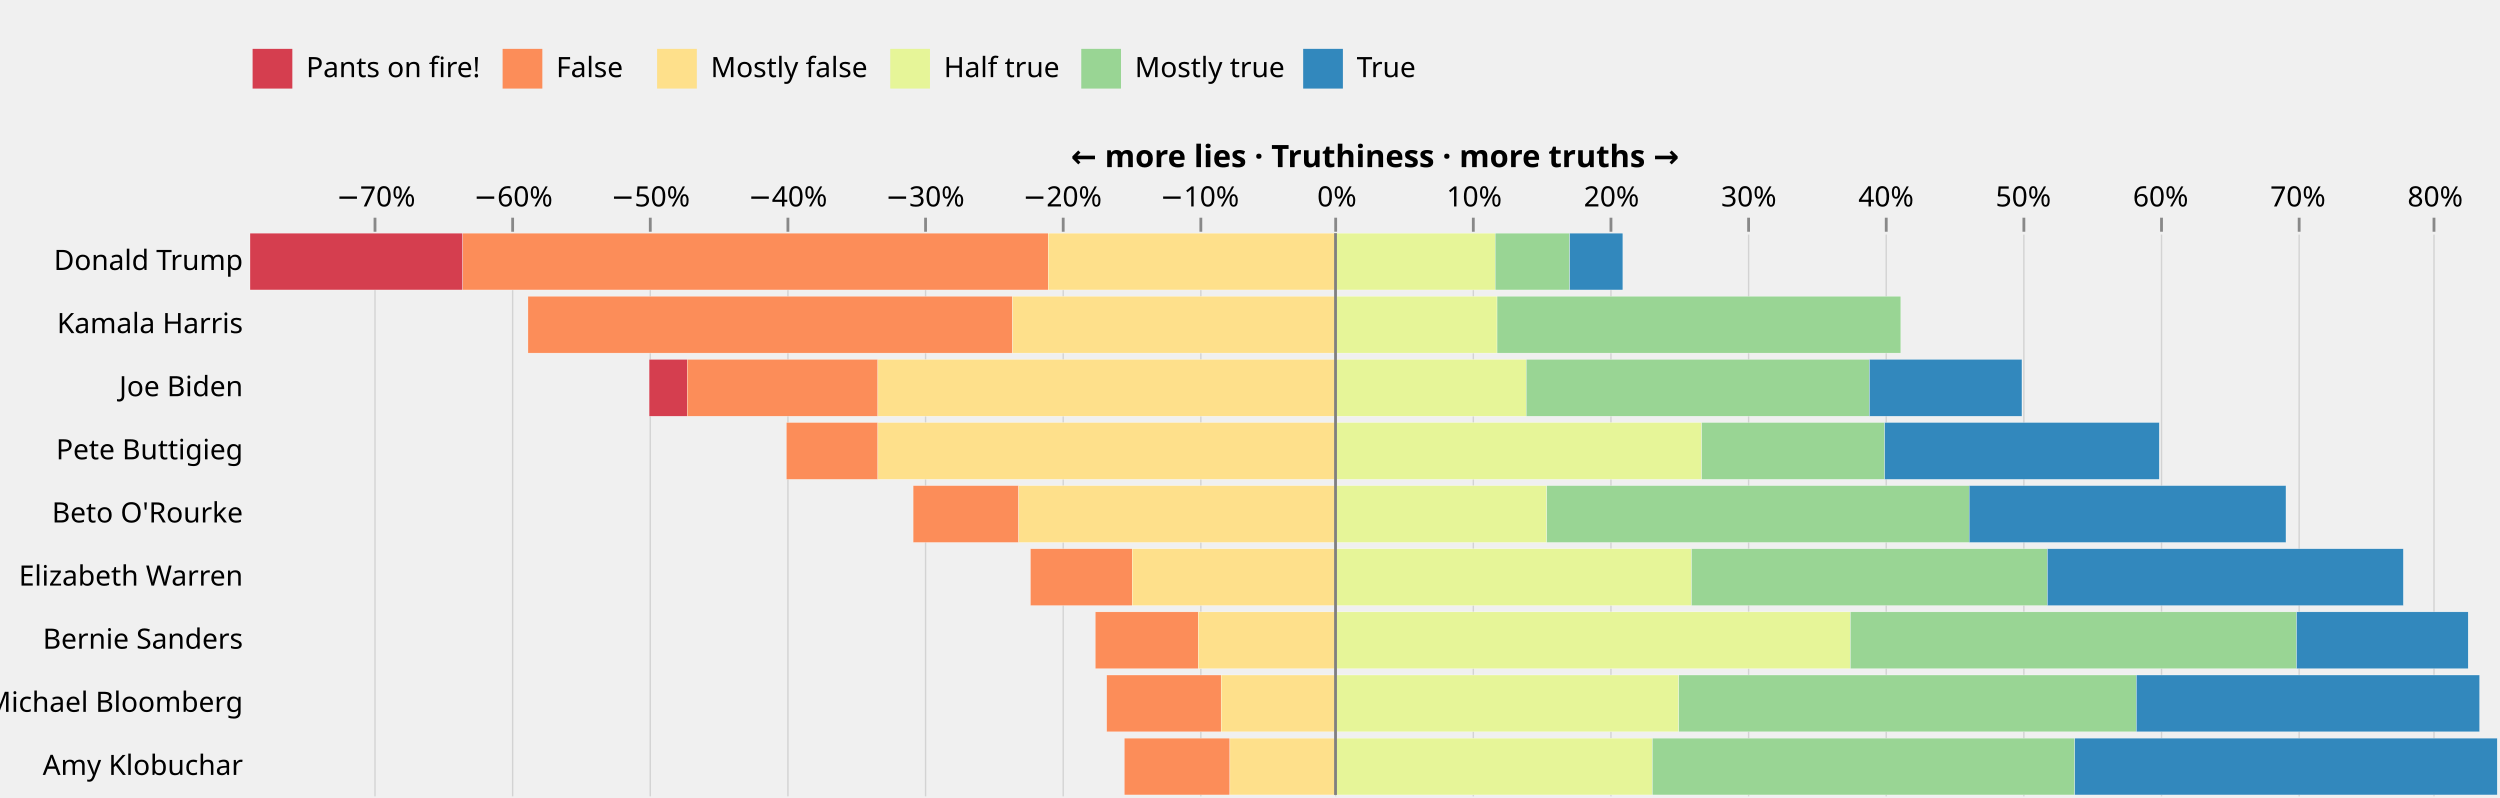
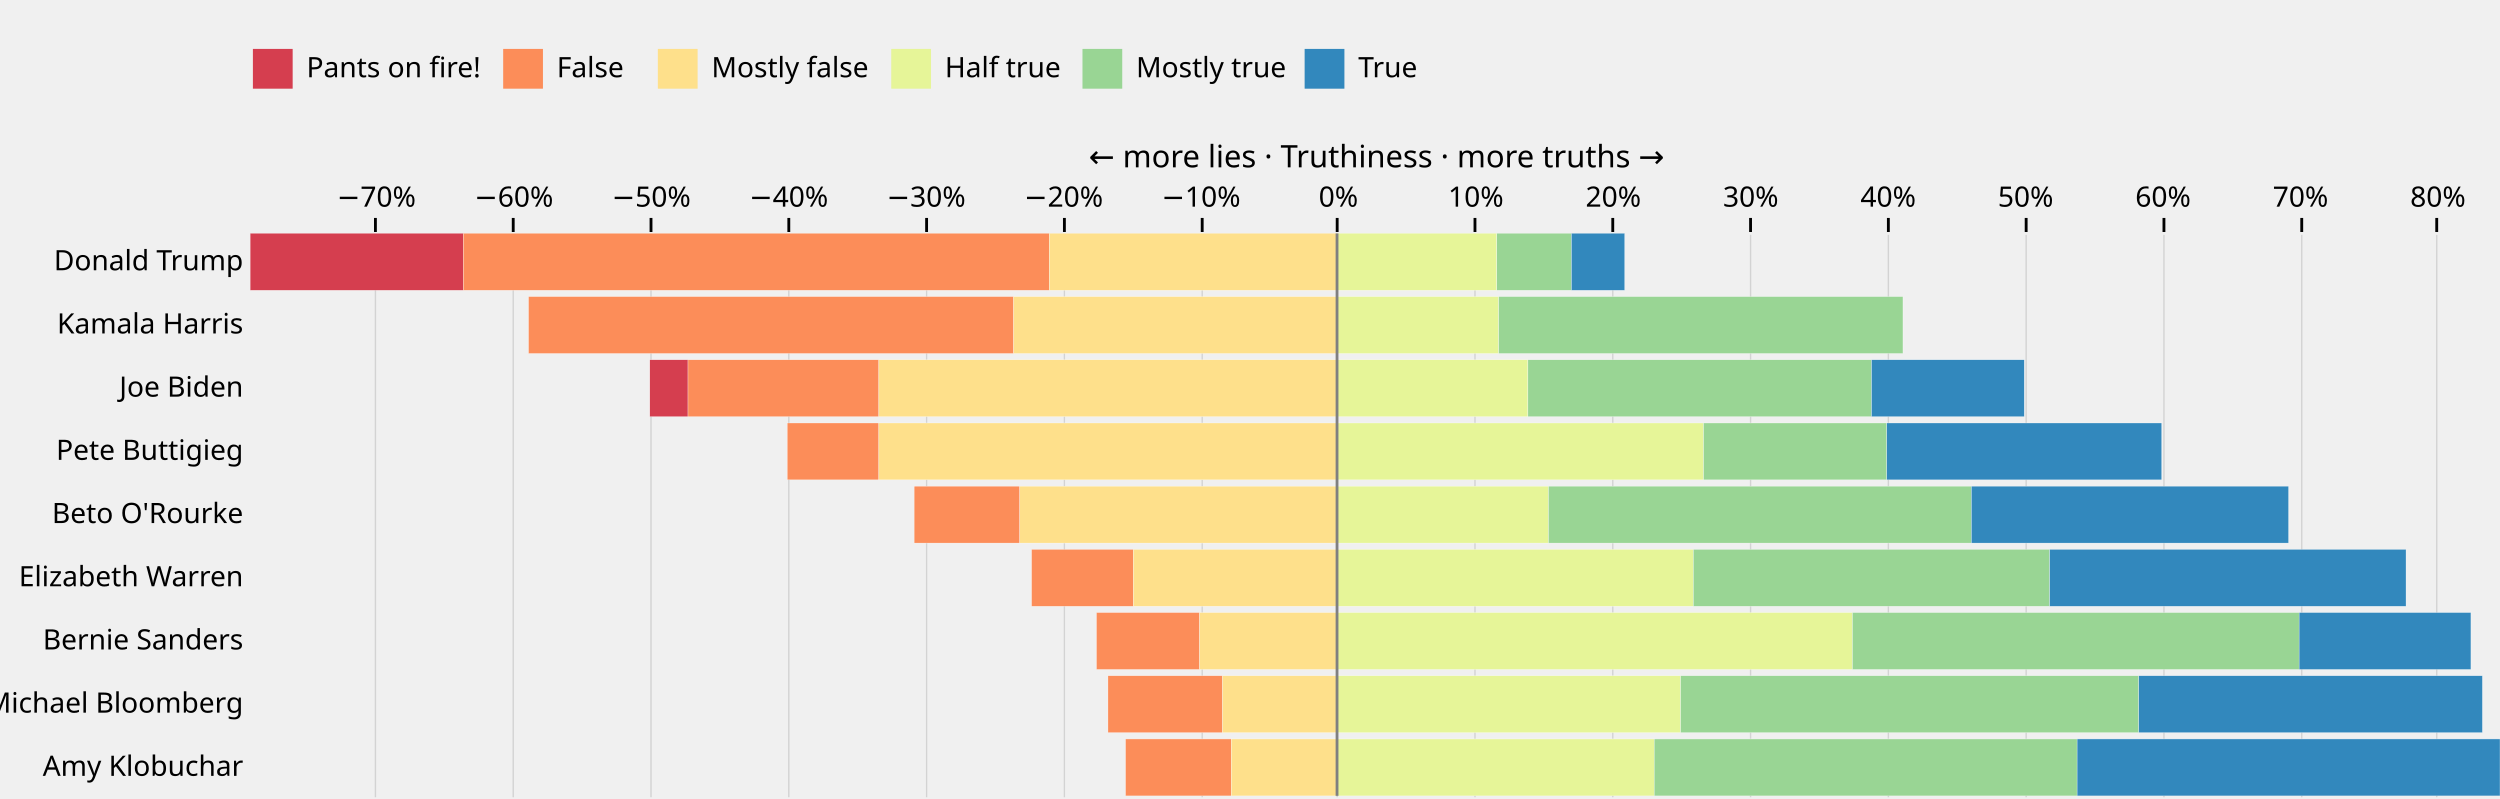
- <svg xmlns="http://www.w3.org/2000/svg" version="1.1" class="marks" width="890" height="284" viewBox="0 0 890 284">
+ <svg xmlns="http://www.w3.org/2000/svg" version="1.1" class="marks" width="889" height="284" viewBox="0 0 889 284">
  <g fill="none" stroke-miterlimit="10" transform="translate(89,83)">
    <g class="mark-group role-frame root" role="graphics-object" aria-roledescription="group mark container">
      <g transform="translate(0,0)">
        <path class="background" aria-hidden="true" d="M0,0h800v200h-800Z" />
        <g>
          <g class="mark-group role-axis" role="graphics-symbol" aria-roledescription="axis" aria-label="X-axis titled '← more lies · Truthiness · more truths →' for a linear scale with values from −79% to 85%">
            <g transform="translate(0.5,-0.5)">
              <path class="background" aria-hidden="true" d="M0,0h0v0h0Z" pointer-events="none" />
              <g>
                <g class="mark-rule role-axis-grid" pointer-events="none">
                  <line transform="translate(44,1)" x2="0" y2="200" stroke="lightgray" stroke-width="0.5" stroke-dasharray="0" opacity="1" />
                  <line transform="translate(93,1)" x2="0" y2="200" stroke="lightgray" stroke-width="0.5" stroke-dasharray="0" opacity="1" />
                  <line transform="translate(142,1)" x2="0" y2="200" stroke="lightgray" stroke-width="0.5" stroke-dasharray="0" opacity="1" />
                  <line transform="translate(191,1)" x2="0" y2="200" stroke="lightgray" stroke-width="0.5" stroke-dasharray="0" opacity="1" />
                  <line transform="translate(240,1)" x2="0" y2="200" stroke="lightgray" stroke-width="0.5" stroke-dasharray="0" opacity="1" />
                  <line transform="translate(289,1)" x2="0" y2="200" stroke="lightgray" stroke-width="0.5" stroke-dasharray="0" opacity="1" />
                  <line transform="translate(338,1)" x2="0" y2="200" stroke="lightgray" stroke-width="0.5" stroke-dasharray="0" opacity="1" />
                  <line transform="translate(386,1)" x2="0" y2="200" stroke="lightgray" stroke-width="0.5" stroke-dasharray="0" opacity="1" />
                  <line transform="translate(435,1)" x2="0" y2="200" stroke="lightgray" stroke-width="0.5" stroke-dasharray="0" opacity="1" />
                  <line transform="translate(484,1)" x2="0" y2="200" stroke="lightgray" stroke-width="0.5" stroke-dasharray="0" opacity="1" />
                  <line transform="translate(533,1)" x2="0" y2="200" stroke="lightgray" stroke-width="0.5" stroke-dasharray="0" opacity="1" />
                  <line transform="translate(582,1)" x2="0" y2="200" stroke="lightgray" stroke-width="0.5" stroke-dasharray="0" opacity="1" />
                  <line transform="translate(631,1)" x2="0" y2="200" stroke="lightgray" stroke-width="0.5" stroke-dasharray="0" opacity="1" />
                  <line transform="translate(680,1)" x2="0" y2="200" stroke="lightgray" stroke-width="0.5" stroke-dasharray="0" opacity="1" />
                  <line transform="translate(729,1)" x2="0" y2="200" stroke="lightgray" stroke-width="0.5" stroke-dasharray="0" opacity="1" />
                  <line transform="translate(777,1)" x2="0" y2="200" stroke="lightgray" stroke-width="0.5" stroke-dasharray="0" opacity="1" />
                </g>
                <g class="mark-rule role-axis-tick" pointer-events="none">
-                   <line transform="translate(44,0)" x2="0" y2="-5" stroke="#888" stroke-width="1" opacity="1" />
-                   <line transform="translate(93,0)" x2="0" y2="-5" stroke="#888" stroke-width="1" opacity="1" />
-                   <line transform="translate(142,0)" x2="0" y2="-5" stroke="#888" stroke-width="1" opacity="1" />
-                   <line transform="translate(191,0)" x2="0" y2="-5" stroke="#888" stroke-width="1" opacity="1" />
-                   <line transform="translate(240,0)" x2="0" y2="-5" stroke="#888" stroke-width="1" opacity="1" />
-                   <line transform="translate(289,0)" x2="0" y2="-5" stroke="#888" stroke-width="1" opacity="1" />
-                   <line transform="translate(338,0)" x2="0" y2="-5" stroke="#888" stroke-width="1" opacity="1" />
-                   <line transform="translate(386,0)" x2="0" y2="-5" stroke="#888" stroke-width="1" opacity="1" />
-                   <line transform="translate(435,0)" x2="0" y2="-5" stroke="#888" stroke-width="1" opacity="1" />
-                   <line transform="translate(484,0)" x2="0" y2="-5" stroke="#888" stroke-width="1" opacity="1" />
-                   <line transform="translate(533,0)" x2="0" y2="-5" stroke="#888" stroke-width="1" opacity="1" />
-                   <line transform="translate(582,0)" x2="0" y2="-5" stroke="#888" stroke-width="1" opacity="1" />
-                   <line transform="translate(631,0)" x2="0" y2="-5" stroke="#888" stroke-width="1" opacity="1" />
-                   <line transform="translate(680,0)" x2="0" y2="-5" stroke="#888" stroke-width="1" opacity="1" />
-                   <line transform="translate(729,0)" x2="0" y2="-5" stroke="#888" stroke-width="1" opacity="1" />
-                   <line transform="translate(777,0)" x2="0" y2="-5" stroke="#888" stroke-width="1" opacity="1" />
+                   <line transform="translate(44,0)" x2="0" y2="-5" stroke="black" stroke-width="1.01" opacity="1" />
+                   <line transform="translate(93,0)" x2="0" y2="-5" stroke="black" stroke-width="1.01" opacity="1" />
+                   <line transform="translate(142,0)" x2="0" y2="-5" stroke="black" stroke-width="1.01" opacity="1" />
+                   <line transform="translate(191,0)" x2="0" y2="-5" stroke="black" stroke-width="1.01" opacity="1" />
+                   <line transform="translate(240,0)" x2="0" y2="-5" stroke="black" stroke-width="1.01" opacity="1" />
+                   <line transform="translate(289,0)" x2="0" y2="-5" stroke="black" stroke-width="1.01" opacity="1" />
+                   <line transform="translate(338,0)" x2="0" y2="-5" stroke="black" stroke-width="1.01" opacity="1" />
+                   <line transform="translate(386,0)" x2="0" y2="-5" stroke="black" stroke-width="1.01" opacity="1" />
+                   <line transform="translate(435,0)" x2="0" y2="-5" stroke="black" stroke-width="1.01" opacity="1" />
+                   <line transform="translate(484,0)" x2="0" y2="-5" stroke="black" stroke-width="1.01" opacity="1" />
+                   <line transform="translate(533,0)" x2="0" y2="-5" stroke="black" stroke-width="1.01" opacity="1" />
+                   <line transform="translate(582,0)" x2="0" y2="-5" stroke="black" stroke-width="1.01" opacity="1" />
+                   <line transform="translate(631,0)" x2="0" y2="-5" stroke="black" stroke-width="1.01" opacity="1" />
+                   <line transform="translate(680,0)" x2="0" y2="-5" stroke="black" stroke-width="1.01" opacity="1" />
+                   <line transform="translate(729,0)" x2="0" y2="-5" stroke="black" stroke-width="1.01" opacity="1" />
+                   <line transform="translate(777,0)" x2="0" y2="-5" stroke="black" stroke-width="1.01" opacity="1" />
                </g>
                <g class="mark-text role-axis-label" pointer-events="none">
-                   <text text-anchor="middle" transform="translate(44.32787,-9)" font-family="sans-serif" font-size="10px" fill="#000" opacity="1">−70%</text>
-                   <text text-anchor="middle" transform="translate(93.20219,-9)" font-family="sans-serif" font-size="10px" fill="#000" opacity="1">−60%</text>
-                   <text text-anchor="middle" transform="translate(142.0765,-9)" font-family="sans-serif" font-size="10px" fill="#000" opacity="1">−50%</text>
-                   <text text-anchor="middle" transform="translate(190.9508,-9)" font-family="sans-serif" font-size="10px" fill="#000" opacity="1">−40%</text>
-                   <text text-anchor="middle" transform="translate(239.8251,-9)" font-family="sans-serif" font-size="10px" fill="#000" opacity="1">−30%</text>
-                   <text text-anchor="middle" transform="translate(288.6995,-9)" font-family="sans-serif" font-size="10px" fill="#000" opacity="1">−20%</text>
-                   <text text-anchor="middle" transform="translate(337.5738,-9)" font-family="sans-serif" font-size="10px" fill="#000" opacity="1">−10%</text>
-                   <text text-anchor="middle" transform="translate(386.4481,-9)" font-family="sans-serif" font-size="10px" fill="#000" opacity="1">0%</text>
-                   <text text-anchor="middle" transform="translate(435.3224,-9)" font-family="sans-serif" font-size="10px" fill="#000" opacity="1">10%</text>
-                   <text text-anchor="middle" transform="translate(484.1967,-9)" font-family="sans-serif" font-size="10px" fill="#000" opacity="1">20%</text>
-                   <text text-anchor="middle" transform="translate(533.071,-9)" font-family="sans-serif" font-size="10px" fill="#000" opacity="1">30%</text>
-                   <text text-anchor="middle" transform="translate(581.9454,-9)" font-family="sans-serif" font-size="10px" fill="#000" opacity="1">40%</text>
-                   <text text-anchor="middle" transform="translate(630.8197,-9)" font-family="sans-serif" font-size="10px" fill="#000" opacity="1">50%</text>
-                   <text text-anchor="middle" transform="translate(679.694,-9)" font-family="sans-serif" font-size="10px" fill="#000" opacity="1">60%</text>
-                   <text text-anchor="middle" transform="translate(728.5683,-9)" font-family="sans-serif" font-size="10px" fill="#000" opacity="1">70%</text>
-                   <text text-anchor="middle" transform="translate(777.4426,-9)" font-family="sans-serif" font-size="10px" fill="#000" opacity="1">80%</text>
+                   <text text-anchor="middle" transform="translate(44.32787,-9)" font-family="sans-serif" font-size="10px" font-style="normal" font-weight="400" fill="black" opacity="1">−70%</text>
+                   <text text-anchor="middle" transform="translate(93.20219,-9)" font-family="sans-serif" font-size="10px" font-style="normal" font-weight="400" fill="black" opacity="1">−60%</text>
+                   <text text-anchor="middle" transform="translate(142.0765,-9)" font-family="sans-serif" font-size="10px" font-style="normal" font-weight="400" fill="black" opacity="1">−50%</text>
+                   <text text-anchor="middle" transform="translate(190.9508,-9)" font-family="sans-serif" font-size="10px" font-style="normal" font-weight="400" fill="black" opacity="1">−40%</text>
+                   <text text-anchor="middle" transform="translate(239.8251,-9)" font-family="sans-serif" font-size="10px" font-style="normal" font-weight="400" fill="black" opacity="1">−30%</text>
+                   <text text-anchor="middle" transform="translate(288.6995,-9)" font-family="sans-serif" font-size="10px" font-style="normal" font-weight="400" fill="black" opacity="1">−20%</text>
+                   <text text-anchor="middle" transform="translate(337.5738,-9)" font-family="sans-serif" font-size="10px" font-style="normal" font-weight="400" fill="black" opacity="1">−10%</text>
+                   <text text-anchor="middle" transform="translate(386.4481,-9)" font-family="sans-serif" font-size="10px" font-style="normal" font-weight="400" fill="black" opacity="1">0%</text>
+                   <text text-anchor="middle" transform="translate(435.3224,-9)" font-family="sans-serif" font-size="10px" font-style="normal" font-weight="400" fill="black" opacity="1">10%</text>
+                   <text text-anchor="middle" transform="translate(484.1967,-9)" font-family="sans-serif" font-size="10px" font-style="normal" font-weight="400" fill="black" opacity="1">20%</text>
+                   <text text-anchor="middle" transform="translate(533.071,-9)" font-family="sans-serif" font-size="10px" font-style="normal" font-weight="400" fill="black" opacity="1">30%</text>
+                   <text text-anchor="middle" transform="translate(581.9454,-9)" font-family="sans-serif" font-size="10px" font-style="normal" font-weight="400" fill="black" opacity="1">40%</text>
+                   <text text-anchor="middle" transform="translate(630.8197,-9)" font-family="sans-serif" font-size="10px" font-style="normal" font-weight="400" fill="black" opacity="1">50%</text>
+                   <text text-anchor="middle" transform="translate(679.694,-9)" font-family="sans-serif" font-size="10px" font-style="normal" font-weight="400" fill="black" opacity="1">60%</text>
+                   <text text-anchor="middle" transform="translate(728.5683,-9)" font-family="sans-serif" font-size="10px" font-style="normal" font-weight="400" fill="black" opacity="1">70%</text>
+                   <text text-anchor="middle" transform="translate(777.4426,-9)" font-family="sans-serif" font-size="10px" font-style="normal" font-weight="400" fill="black" opacity="1">80%</text>
                </g>
                <g class="mark-text role-axis-title" pointer-events="none">
-                   <text text-anchor="middle" transform="translate(400,-23)" font-family="sans-serif" font-size="11px" font-weight="bold" fill="#000" opacity="1">← more lies · Truthiness · more truths →</text>
+                   <text text-anchor="middle" transform="translate(400,-23)" font-family="sans-serif" font-size="11px" font-style="normal" font-weight="400" fill="black" opacity="1">← more lies · Truthiness · more truths →</text>
                </g>
              </g>
              <path class="foreground" aria-hidden="true" d="" pointer-events="none" display="none" />
            </g>
          </g>
          <g class="mark-group role-axis" role="graphics-symbol" aria-roledescription="axis" aria-label="Y-axis for a discrete scale with 9 values: Donald Trump, Kamala Harris, Joe Biden, Pete Buttigieg, Beto O'Rourke, ending with Amy Klobuchar">
            <g transform="translate(-0.5,0.5)">
              <path class="background" aria-hidden="true" d="M0,0h0v0h0Z" pointer-events="none" />
              <g>
                <g class="mark-text role-axis-label" pointer-events="none">
-                   <text text-anchor="end" transform="translate(-2,12.61236)" font-family="sans-serif" font-size="10px" fill="#000" opacity="1">Donald Trump</text>
-                   <text text-anchor="end" transform="translate(-2,35.08427)" font-family="sans-serif" font-size="10px" fill="#000" opacity="1">Kamala Harris</text>
-                   <text text-anchor="end" transform="translate(-2,57.55618)" font-family="sans-serif" font-size="10px" fill="#000" opacity="1">Joe Biden</text>
-                   <text text-anchor="end" transform="translate(-2,80.02809)" font-family="sans-serif" font-size="10px" fill="#000" opacity="1">Pete Buttigieg</text>
-                   <text text-anchor="end" transform="translate(-2,102.5)" font-family="sans-serif" font-size="10px" fill="#000" opacity="1">Beto O'Rourke</text>
-                   <text text-anchor="end" transform="translate(-2,124.9719)" font-family="sans-serif" font-size="10px" fill="#000" opacity="1">Elizabeth Warren</text>
-                   <text text-anchor="end" transform="translate(-2,147.4438)" font-family="sans-serif" font-size="10px" fill="#000" opacity="1">Bernie Sanders</text>
-                   <text text-anchor="end" transform="translate(-2,169.9157)" font-family="sans-serif" font-size="10px" fill="#000" opacity="1">Michael Bloomberg</text>
-                   <text text-anchor="end" transform="translate(-2,192.3876)" font-family="sans-serif" font-size="10px" fill="#000" opacity="1">Amy Klobuchar</text>
+                   <text text-anchor="end" transform="translate(-2,12.61236)" font-family="sans-serif" font-size="10px" font-style="normal" font-weight="400" fill="black" opacity="1">Donald Trump</text>
+                   <text text-anchor="end" transform="translate(-2,35.08427)" font-family="sans-serif" font-size="10px" font-style="normal" font-weight="400" fill="black" opacity="1">Kamala Harris</text>
+                   <text text-anchor="end" transform="translate(-2,57.55618)" font-family="sans-serif" font-size="10px" font-style="normal" font-weight="400" fill="black" opacity="1">Joe Biden</text>
+                   <text text-anchor="end" transform="translate(-2,80.02809)" font-family="sans-serif" font-size="10px" font-style="normal" font-weight="400" fill="black" opacity="1">Pete Buttigieg</text>
+                   <text text-anchor="end" transform="translate(-2,102.5)" font-family="sans-serif" font-size="10px" font-style="normal" font-weight="400" fill="black" opacity="1">Beto O'Rourke</text>
+                   <text text-anchor="end" transform="translate(-2,124.9719)" font-family="sans-serif" font-size="10px" font-style="normal" font-weight="400" fill="black" opacity="1">Elizabeth Warren</text>
+                   <text text-anchor="end" transform="translate(-2,147.4438)" font-family="sans-serif" font-size="10px" font-style="normal" font-weight="400" fill="black" opacity="1">Bernie Sanders</text>
+                   <text text-anchor="end" transform="translate(-2,169.9157)" font-family="sans-serif" font-size="10px" font-style="normal" font-weight="400" fill="black" opacity="1">Michael Bloomberg</text>
+                   <text text-anchor="end" transform="translate(-2,192.3876)" font-family="sans-serif" font-size="10px" font-style="normal" font-weight="400" fill="black" opacity="1">Amy Klobuchar</text>
                </g>
              </g>
              <path class="foreground" aria-hidden="true" d="" pointer-events="none" display="none" />
            </g>
          </g>
-           <g class="mark-group role-scope" role="graphics-object" aria-roledescription="group mark container">
+           <g class="mark-group role-scope" clip-path="url(#clip1)" role="graphics-object" aria-roledescription="group mark container">
            <g transform="translate(0,0)">
              <path class="background" aria-hidden="true" d="M0,0h0v0h0Z" />
              <g>
                <g class="mark-rect role-mark" role="graphics-symbol" aria-roledescription="rect mark container">
                  <path d="M0,0h75.774v20.225h-75.774Z" fill="#d53e4f" stroke="white" stroke-width="0.1" opacity="1" />
                  <path d="M142.077,44.944h13.576v20.225h-13.576Z" fill="#d53e4f" stroke="white" stroke-width="0.1" opacity="1" />
                </g>
              </g>
              <path class="foreground" aria-hidden="true" d="" display="none" />
            </g>
            <g transform="translate(0,0)">
              <path class="background" aria-hidden="true" d="M0,0h0v0h0Z" />
              <g>
                <g class="mark-rect role-mark" role="graphics-symbol" aria-roledescription="rect mark container">
                  <path d="M75.774,0h208.379v20.225h-208.379Z" fill="#fc8d59" stroke="white" stroke-width="0.1" opacity="1" />
                  <path d="M98.952,22.472h172.498v20.225h-172.498Z" fill="#fc8d59" stroke="white" stroke-width="0.1" opacity="1" />
                  <path d="M155.653,44.944h67.881v20.225h-67.881Z" fill="#fc8d59" stroke="white" stroke-width="0.1" opacity="1" />
                  <path d="M190.951,67.416h32.583v20.225h-32.583Z" fill="#fc8d59" stroke="white" stroke-width="0.1" opacity="1" />
                  <path d="M236.066,89.888h37.596v20.225h-37.596Z" fill="#fc8d59" stroke="white" stroke-width="0.1" opacity="1" />
                  <path d="M277.838,112.36h36.203v20.225h-36.203Z" fill="#fc8d59" stroke="white" stroke-width="0.1" opacity="1" />
                  <path d="M300.918,134.831h36.656v20.225h-36.656Z" fill="#fc8d59" stroke="white" stroke-width="0.1" opacity="1" />
                  <path d="M304.991,157.303h40.729v20.225h-40.729Z" fill="#fc8d59" stroke="white" stroke-width="0.1" opacity="1" />
                  <path d="M311.257,179.775h37.596v20.225h-37.596Z" fill="#fc8d59" stroke="white" stroke-width="0.1" opacity="1" />
                </g>
              </g>
              <path class="foreground" aria-hidden="true" d="" display="none" />
            </g>
            <g transform="translate(0,0)">
              <path class="background" aria-hidden="true" d="M0,0h0v0h0Z" />
              <g>
                <g class="mark-rect role-mark" role="graphics-symbol" aria-roledescription="rect mark container">
                  <path d="M284.153,0h102.295v20.225h-102.295Z" fill="#fee08b" stroke="white" stroke-width="0.1" opacity="1" />
                  <path d="M271.45,22.472h114.998v20.225h-114.998Z" fill="#fee08b" stroke="white" stroke-width="0.1" opacity="1" />
                  <path d="M223.534,44.944h162.914v20.225h-162.914Z" fill="#fee08b" stroke="white" stroke-width="0.1" opacity="1" />
                  <path d="M223.534,67.416h162.914v20.225h-162.914Z" fill="#fee08b" stroke="white" stroke-width="0.1" opacity="1" />
                  <path d="M273.661,89.888h112.787v20.225h-112.787Z" fill="#fee08b" stroke="white" stroke-width="0.1" opacity="1" />
                  <path d="M314.042,112.36h72.406v20.225h-72.406Z" fill="#fee08b" stroke="white" stroke-width="0.1" opacity="1" />
                  <path d="M337.574,134.831h48.874v20.225h-48.874Z" fill="#fee08b" stroke="white" stroke-width="0.1" opacity="1" />
                  <path d="M345.719,157.303h40.729v20.225h-40.729Z" fill="#fee08b" stroke="white" stroke-width="0.1" opacity="1" />
                  <path d="M348.852,179.775h37.596v20.225h-37.596Z" fill="#fee08b" stroke="white" stroke-width="0.1" opacity="1" />
                </g>
              </g>
              <path class="foreground" aria-hidden="true" d="" display="none" />
            </g>
            <g transform="translate(0,0)">
              <path class="background" aria-hidden="true" d="M0,0h0v0h0Z" />
              <g>
                <g class="mark-rect role-mark" role="graphics-symbol" aria-roledescription="rect mark container">
                  <path d="M386.448,0h56.831v20.225h-56.831Z" fill="#e6f598" stroke="white" stroke-width="0.1" opacity="1" />
                  <path d="M386.448,22.472h57.499v20.225h-57.499Z" fill="#e6f598" stroke="white" stroke-width="0.1" opacity="1" />
                  <path d="M386.448,44.944h67.881v20.225h-67.881Z" fill="#e6f598" stroke="white" stroke-width="0.1" opacity="1" />
                  <path d="M386.448,67.416h130.332v20.225h-130.332Z" fill="#e6f598" stroke="white" stroke-width="0.1" opacity="1" />
                  <path d="M386.448,89.888h75.191v20.225h-75.191Z" fill="#e6f598" stroke="white" stroke-width="0.1" opacity="1" />
                  <path d="M386.448,112.36h126.711v20.225h-126.711Z" fill="#e6f598" stroke="white" stroke-width="0.1" opacity="1" />
                  <path d="M386.448,134.831h183.279v20.225h-183.279Z" fill="#e6f598" stroke="white" stroke-width="0.1" opacity="1" />
                  <path d="M386.448,157.303h122.186v20.225h-122.186Z" fill="#e6f598" stroke="white" stroke-width="0.1" opacity="1" />
                  <path d="M386.448,179.775h112.787v20.225h-112.787Z" fill="#e6f598" stroke="white" stroke-width="0.1" opacity="1" />
                </g>
              </g>
              <path class="foreground" aria-hidden="true" d="" display="none" />
            </g>
            <g transform="translate(0,0)">
              <path class="background" aria-hidden="true" d="M0,0h0v0h0Z" />
              <g>
                <g class="mark-rect role-mark" role="graphics-symbol" aria-roledescription="rect mark container">
                  <path d="M443.279,0h26.521v20.225h-26.521Z" fill="#99d594" stroke="white" stroke-width="0.1" opacity="1" />
                  <path d="M443.947,22.472h143.748v20.225h-143.748Z" fill="#99d594" stroke="white" stroke-width="0.1" opacity="1" />
                  <path d="M454.329,44.944h122.186v20.225h-122.186Z" fill="#99d594" stroke="white" stroke-width="0.1" opacity="1" />
                  <path d="M516.78,67.416h65.166v20.225h-65.166Z" fill="#99d594" stroke="white" stroke-width="0.1" opacity="1" />
                  <path d="M461.639,89.888h150.383v20.225h-150.383Z" fill="#99d594" stroke="white" stroke-width="0.1" opacity="1" />
                  <path d="M513.159,112.36h126.711v20.225h-126.711Z" fill="#99d594" stroke="white" stroke-width="0.1" opacity="1" />
                  <path d="M569.727,134.831h158.842v20.225h-158.842Z" fill="#99d594" stroke="white" stroke-width="0.1" opacity="1" />
                  <path d="M508.634,157.303h162.914v20.225h-162.914Z" fill="#99d594" stroke="white" stroke-width="0.1" opacity="1" />
                  <path d="M499.235,179.775h150.383v20.225h-150.383Z" fill="#99d594" stroke="white" stroke-width="0.1" opacity="1" />
                </g>
              </g>
              <path class="foreground" aria-hidden="true" d="" display="none" />
            </g>
            <g transform="translate(0,0)">
              <path class="background" aria-hidden="true" d="M0,0h0v0h0Z" />
              <g>
                <g class="mark-rect role-mark" role="graphics-symbol" aria-roledescription="rect mark container">
                  <path d="M469.8,0h18.944v20.225h-18.944Z" fill="#3288bd" stroke="white" stroke-width="0.1" opacity="1" />
                  <path d="M576.515,44.944h54.305v20.225h-54.305Z" fill="#3288bd" stroke="white" stroke-width="0.1" opacity="1" />
                  <path d="M581.945,67.416h97.749v20.225h-97.749Z" fill="#3288bd" stroke="white" stroke-width="0.1" opacity="1" />
                  <path d="M612.022,89.888h112.787v20.225h-112.787Z" fill="#3288bd" stroke="white" stroke-width="0.1" opacity="1" />
                  <path d="M639.87,112.36h126.711v20.225h-126.711Z" fill="#3288bd" stroke="white" stroke-width="0.1" opacity="1" />
                  <path d="M728.568,134.831h61.093v20.225h-61.093Z" fill="#3288bd" stroke="white" stroke-width="0.1" opacity="1" />
                  <path d="M671.548,157.303h122.186v20.225h-122.186Z" fill="#3288bd" stroke="white" stroke-width="0.1" opacity="1" />
                  <path d="M649.617,179.775h150.383v20.225h-150.383Z" fill="#3288bd" stroke="white" stroke-width="0.1" opacity="1" />
                </g>
              </g>
              <path class="foreground" aria-hidden="true" d="" display="none" />
            </g>
          </g>
          <g class="mark-rule role-mark" role="graphics-symbol" aria-roledescription="rule mark container">
            <line transform="translate(386.4481,0)" x2="0" y2="200" stroke="gray" stroke-width="1" stroke-dasharray="0" opacity="1" />
          </g>
          <g class="mark-group role-legend" role="graphics-symbol" aria-roledescription="legend" aria-label="Symbol legend for fill color with 6 values: Pants on fire!, False, Mostly false, Half true, Mostly true, True">
            <g transform="translate(0,-83)">
              <path class="background" aria-hidden="true" d="M0,0h415v32h-415Z" pointer-events="none" />
              <g>
                <g class="mark-group role-legend-entry">
                  <g transform="translate(0,16)">
                    <path class="background" aria-hidden="true" d="M0,0h0v0h0Z" pointer-events="none" />
                    <g>
                      <g class="mark-group role-scope" role="graphics-object" aria-roledescription="group mark container">
                        <g transform="translate(0,0.4644661)">
                          <path class="background" aria-hidden="true" d="M0,0h78.921v15.071h-78.921Z" pointer-events="none" opacity="1" />
                          <g>
                            <g class="mark-symbol role-legend-symbol" pointer-events="none">
                              <path transform="translate(8,8)" d="M-7.071,-7.071h14.142v14.142h-14.142Z" fill="#d53e4f" stroke-width="1.5" opacity="1" />
                            </g>
                            <g class="mark-text role-legend-label" pointer-events="none">
-                               <text text-anchor="start" transform="translate(20,11)" font-family="sans-serif" font-size="10px" fill="#000" opacity="1">Pants on fire!</text>
+                               <text text-anchor="start" transform="translate(20,11)" font-family="sans-serif" font-size="10px" font-style="normal" font-weight="400" fill="#000" opacity="1">Pants on fire!</text>
                            </g>
                          </g>
                          <path class="foreground" aria-hidden="true" d="" pointer-events="none" display="none" />
                        </g>
                        <g transform="translate(89,0.4644661)">
                          <path class="background" aria-hidden="true" d="M0,0h44.453v15.071h-44.453Z" pointer-events="none" opacity="1" />
                          <g>
                            <g class="mark-symbol role-legend-symbol" pointer-events="none">
                              <path transform="translate(8,8)" d="M-7.071,-7.071h14.142v14.142h-14.142Z" fill="#fc8d59" stroke-width="1.5" opacity="1" />
                            </g>
                            <g class="mark-text role-legend-label" pointer-events="none">
-                               <text text-anchor="start" transform="translate(20,11)" font-family="sans-serif" font-size="10px" fill="#000" opacity="1">False</text>
+                               <text text-anchor="start" transform="translate(20,11)" font-family="sans-serif" font-size="10px" font-style="normal" font-weight="400" fill="#000" opacity="1">False</text>
                            </g>
                          </g>
                          <path class="foreground" aria-hidden="true" d="" pointer-events="none" display="none" />
                        </g>
                        <g transform="translate(144,0.4644661)">
                          <path class="background" aria-hidden="true" d="M0,0h72.793v15.071h-72.793Z" pointer-events="none" opacity="1" />
                          <g>
                            <g class="mark-symbol role-legend-symbol" pointer-events="none">
                              <path transform="translate(8,8)" d="M-7.071,-7.071h14.142v14.142h-14.142Z" fill="#fee08b" stroke-width="1.5" opacity="1" />
                            </g>
                            <g class="mark-text role-legend-label" pointer-events="none">
-                               <text text-anchor="start" transform="translate(20,11)" font-family="sans-serif" font-size="10px" fill="#000" opacity="1">Mostly false</text>
+                               <text text-anchor="start" transform="translate(20,11)" font-family="sans-serif" font-size="10px" font-style="normal" font-weight="400" fill="#000" opacity="1">Mostly false</text>
                            </g>
                          </g>
                          <path class="foreground" aria-hidden="true" d="" pointer-events="none" display="none" />
                        </g>
                        <g transform="translate(227,0.4644661)">
                          <path class="background" aria-hidden="true" d="M0,0h57.793v15.071h-57.793Z" pointer-events="none" opacity="1" />
                          <g>
                            <g class="mark-symbol role-legend-symbol" pointer-events="none">
                              <path transform="translate(8,8)" d="M-7.071,-7.071h14.142v14.142h-14.142Z" fill="#e6f598" stroke-width="1.5" opacity="1" />
                            </g>
                            <g class="mark-text role-legend-label" pointer-events="none">
-                               <text text-anchor="start" transform="translate(20,11)" font-family="sans-serif" font-size="10px" fill="#000" opacity="1">Half true</text>
+                               <text text-anchor="start" transform="translate(20,11)" font-family="sans-serif" font-size="10px" font-style="normal" font-weight="400" fill="#000" opacity="1">Half true</text>
                            </g>
                          </g>
                          <path class="foreground" aria-hidden="true" d="" pointer-events="none" display="none" />
                        </g>
                        <g transform="translate(295,0.4644661)">
                          <path class="background" aria-hidden="true" d="M0,0h68.901v15.071h-68.901Z" pointer-events="none" opacity="1" />
                          <g>
                            <g class="mark-symbol role-legend-symbol" pointer-events="none">
                              <path transform="translate(8,8)" d="M-7.071,-7.071h14.142v14.142h-14.142Z" fill="#99d594" stroke-width="1.5" opacity="1" />
                            </g>
                            <g class="mark-text role-legend-label" pointer-events="none">
-                               <text text-anchor="start" transform="translate(20,11)" font-family="sans-serif" font-size="10px" fill="#000" opacity="1">Mostly true</text>
+                               <text text-anchor="start" transform="translate(20,11)" font-family="sans-serif" font-size="10px" font-style="normal" font-weight="400" fill="#000" opacity="1">Mostly true</text>
                            </g>
                          </g>
                          <path class="foreground" aria-hidden="true" d="" pointer-events="none" display="none" />
                        </g>
                        <g transform="translate(374,0.4644661)">
                          <path class="background" aria-hidden="true" d="M0,0h40.195v15.071h-40.195Z" pointer-events="none" opacity="1" />
                          <g>
                            <g class="mark-symbol role-legend-symbol" pointer-events="none">
                              <path transform="translate(8,8)" d="M-7.071,-7.071h14.142v14.142h-14.142Z" fill="#3288bd" stroke-width="1.5" opacity="1" />
                            </g>
                            <g class="mark-text role-legend-label" pointer-events="none">
-                               <text text-anchor="start" transform="translate(20,11)" font-family="sans-serif" font-size="10px" fill="#000" opacity="1">True</text>
+                               <text text-anchor="start" transform="translate(20,11)" font-family="sans-serif" font-size="10px" font-style="normal" font-weight="400" fill="#000" opacity="1">True</text>
                            </g>
                          </g>
                          <path class="foreground" aria-hidden="true" d="" pointer-events="none" display="none" />
                        </g>
                      </g>
                    </g>
                    <path class="foreground" aria-hidden="true" d="" pointer-events="none" display="none" />
                  </g>
                </g>
                <g class="mark-text role-legend-title" pointer-events="none">
-                   <text text-anchor="start" transform="translate(0,9)" font-family="sans-serif" font-size="11px" font-weight="bold" fill="#000" opacity="1" />
+                   <text text-anchor="start" transform="translate(0,9)" font-family="sans-serif" font-size="11px" font-style="normal" font-weight="400" fill="#000" opacity="1" />
                </g>
              </g>
              <path class="foreground" aria-hidden="true" d="" pointer-events="none" display="none" />
            </g>
          </g>
        </g>
        <path class="foreground" aria-hidden="true" d="" display="none" />
      </g>
    </g>
  </g>
+   <defs>
+     <clipPath id="clip1">
+       <rect x="0" y="0" width="800" height="200" />
+     </clipPath>
+   </defs>
</svg>
